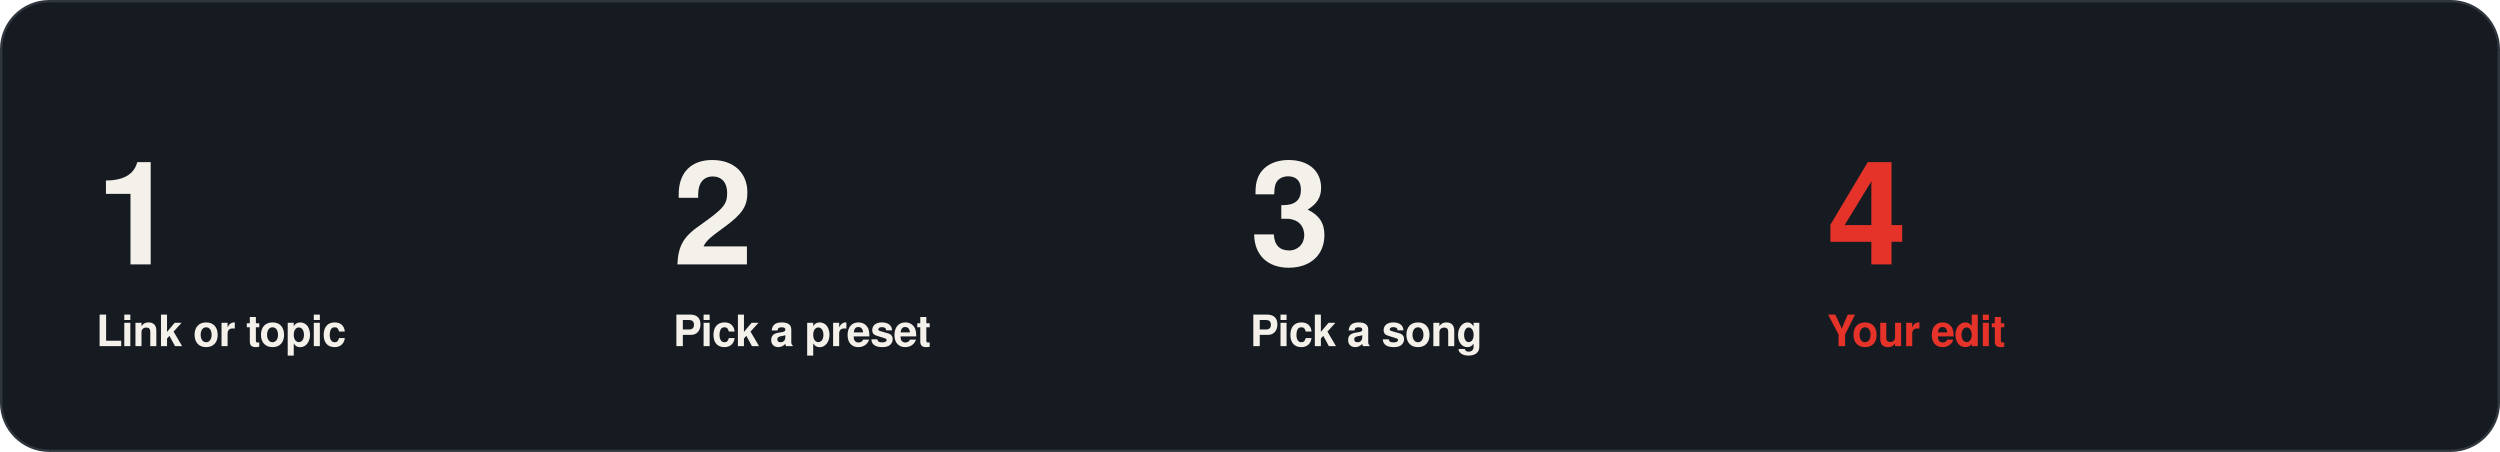
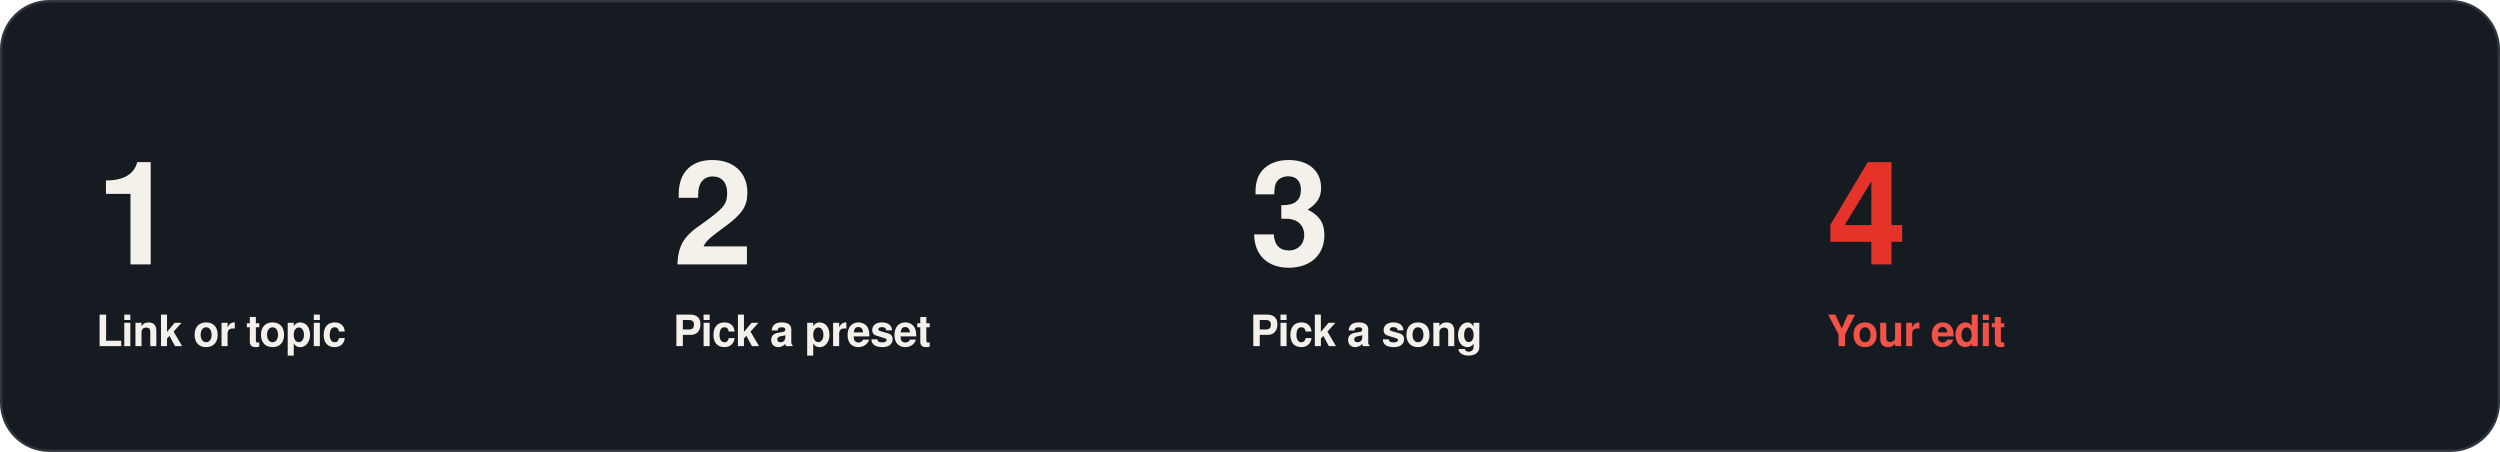
<svg xmlns="http://www.w3.org/2000/svg" width="1040" height="188" viewBox="0 0 1040 188" role="img" aria-label="Link or topic, pick a preset, pick a song, your edit">
  <rect x="0.5" y="0.5" width="1039" height="187" rx="20" fill="#161B22" stroke="#30363D" />
  <g transform="translate(40,40)">
    <text x="0" y="70" font-family="Helvetica Neue, Helvetica, Arial, Liberation Sans, sans-serif" font-weight="700" font-size="60" fill="#F4F1EA" text-anchor="start" letter-spacing="-3">1</text>
    <text x="0" y="104" font-family="Helvetica Neue, Helvetica, Arial, Liberation Sans, sans-serif" font-weight="700" font-size="18" fill="#F4F1EA" text-anchor="start" letter-spacing="-0.3">Link or topic</text>
    <text x="240" y="70" font-family="Helvetica Neue, Helvetica, Arial, Liberation Sans, sans-serif" font-weight="700" font-size="60" fill="#F4F1EA" text-anchor="start" letter-spacing="-3">2</text>
    <text x="240" y="104" font-family="Helvetica Neue, Helvetica, Arial, Liberation Sans, sans-serif" font-weight="700" font-size="18" fill="#F4F1EA" text-anchor="start" letter-spacing="-0.3">Pick a preset</text>
    <text x="480" y="70" font-family="Helvetica Neue, Helvetica, Arial, Liberation Sans, sans-serif" font-weight="700" font-size="60" fill="#F4F1EA" text-anchor="start" letter-spacing="-3">3</text>
    <text x="480" y="104" font-family="Helvetica Neue, Helvetica, Arial, Liberation Sans, sans-serif" font-weight="700" font-size="18" fill="#F4F1EA" text-anchor="start" letter-spacing="-0.3">Pick a song</text>
    <text x="720" y="70" font-family="Helvetica Neue, Helvetica, Arial, Liberation Sans, sans-serif" font-weight="700" font-size="60" fill="#E5332A" text-anchor="start" letter-spacing="-3">4</text>
-     <text x="720" y="104" font-family="Helvetica Neue, Helvetica, Arial, Liberation Sans, sans-serif" font-weight="700" font-size="18" fill="#E5332A" text-anchor="start" letter-spacing="-0.3">Your edit</text>
+     <text x="720" y="104" font-family="Helvetica Neue, Helvetica, Arial, Liberation Sans, sans-serif" font-weight="700" font-size="18" fill="#F25247" text-anchor="start" letter-spacing="-0.3">Your edit</text>
  </g>
</svg>
